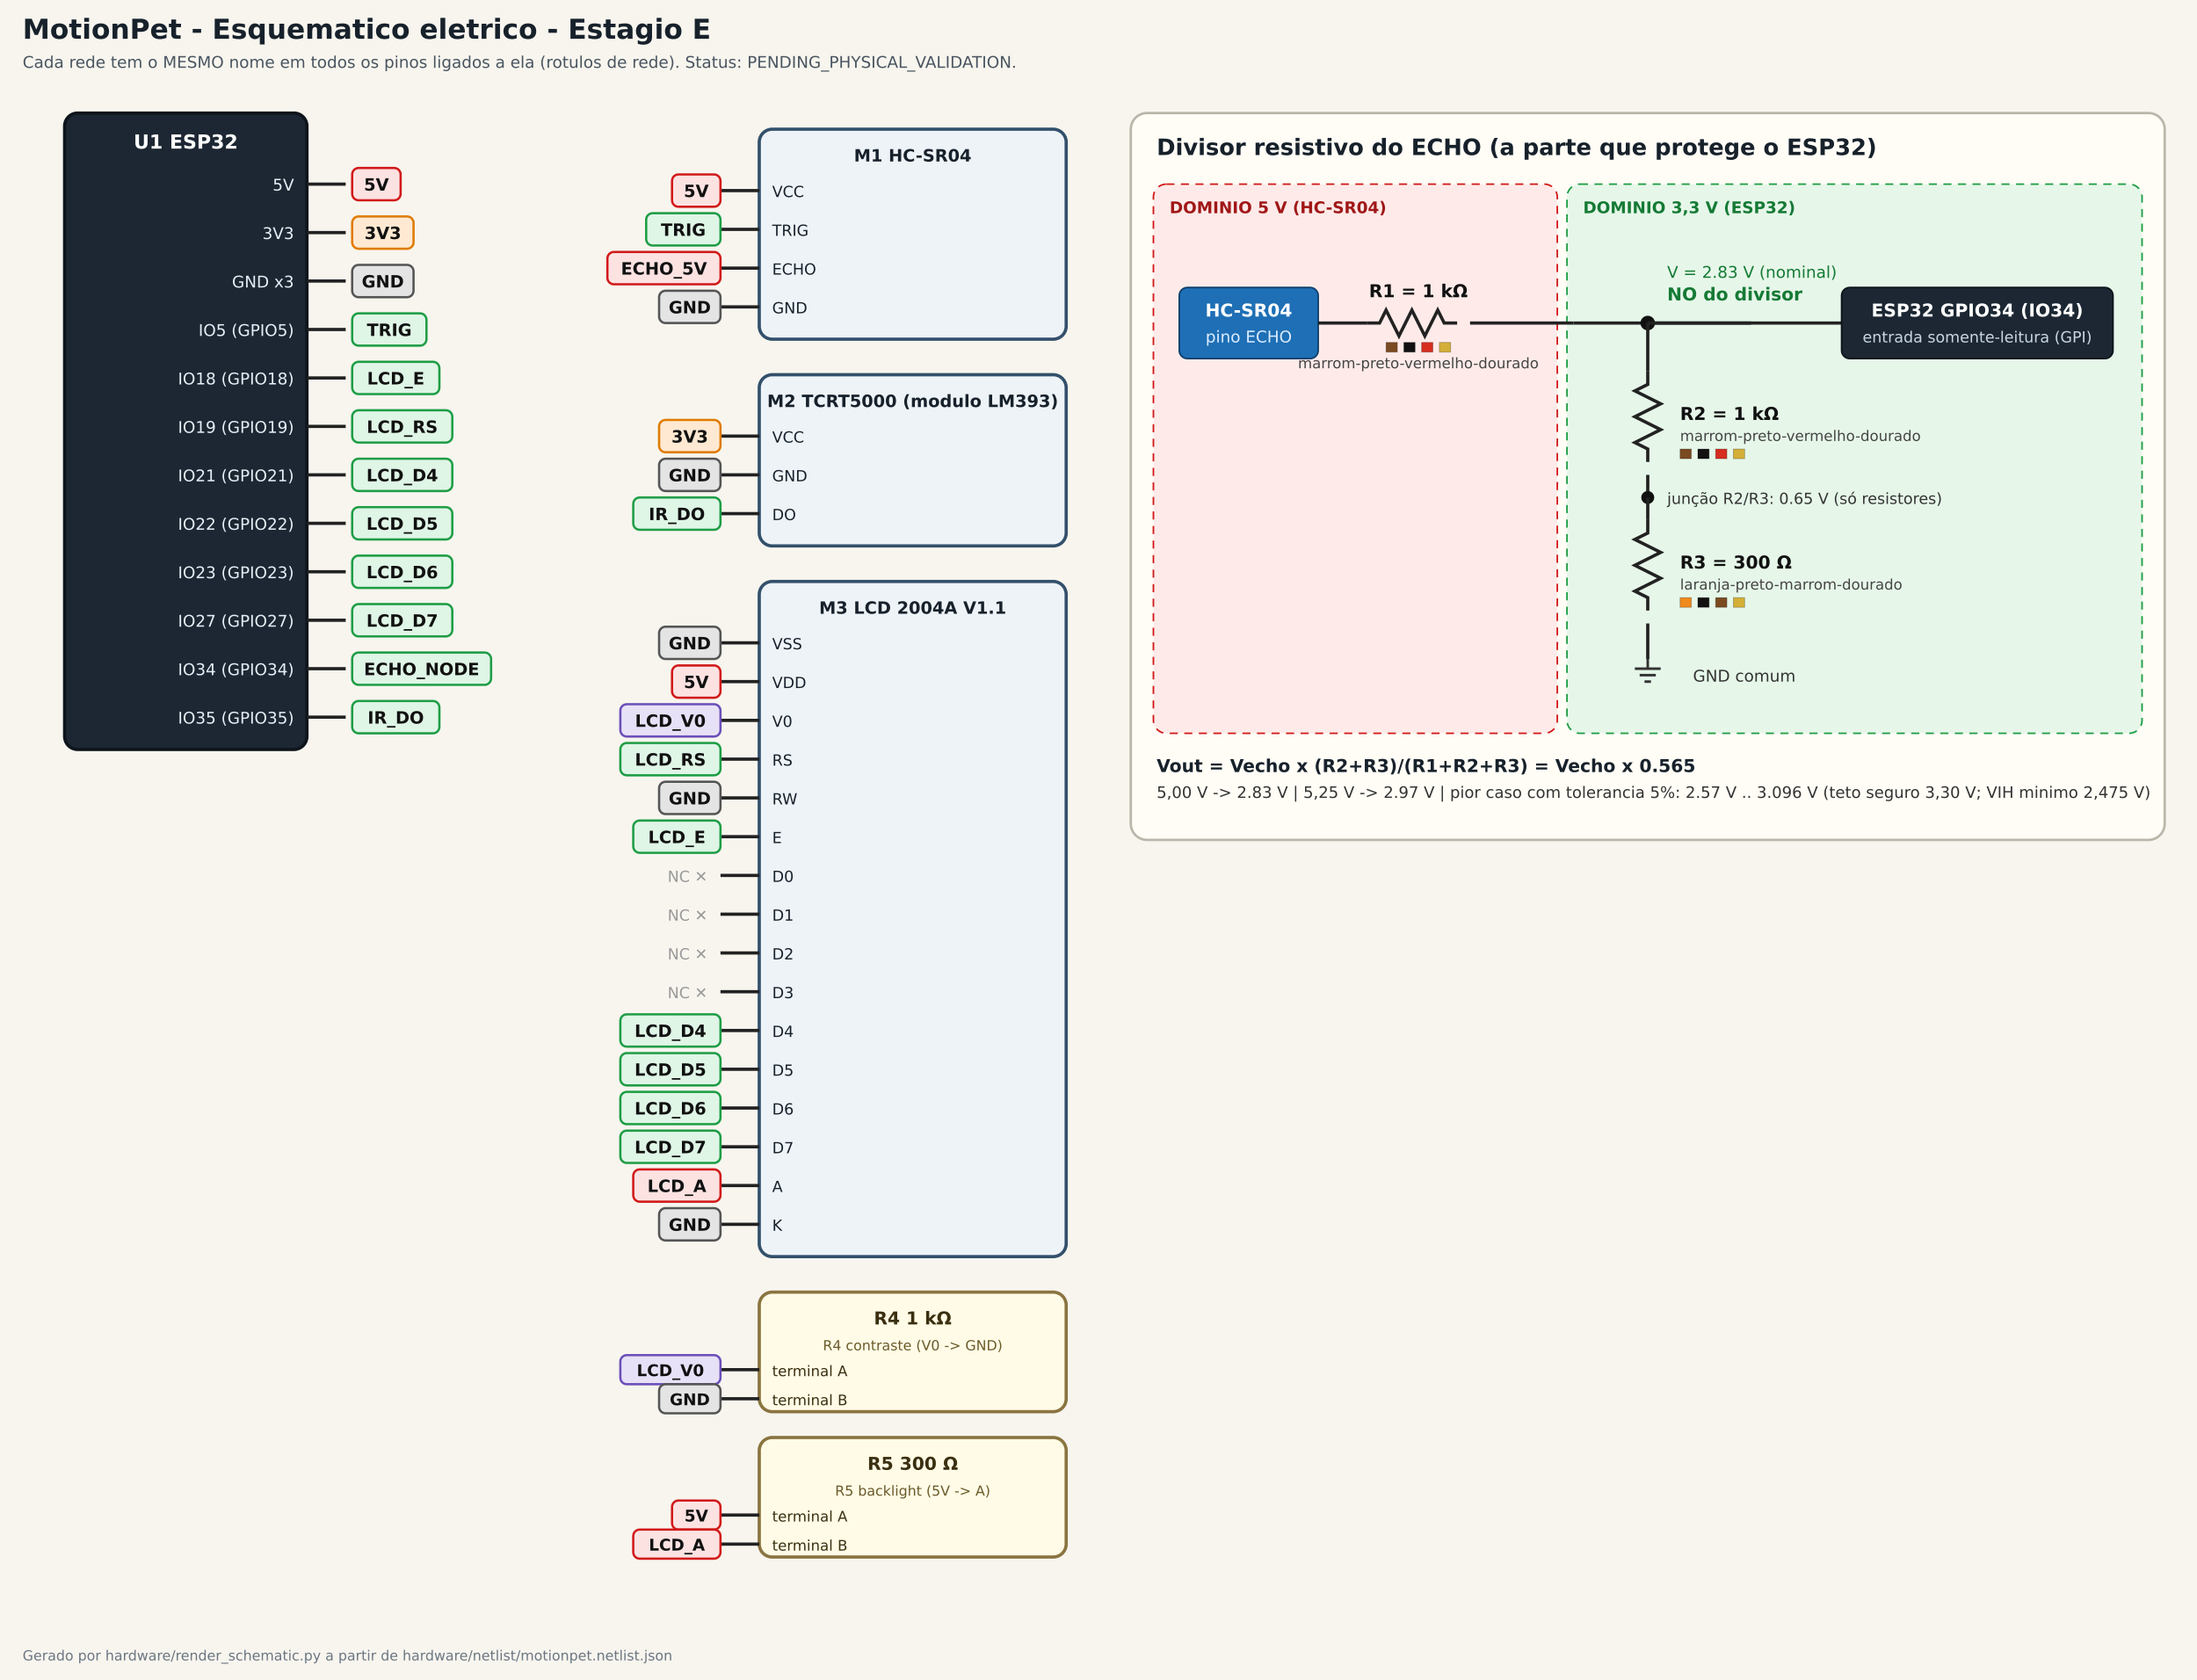
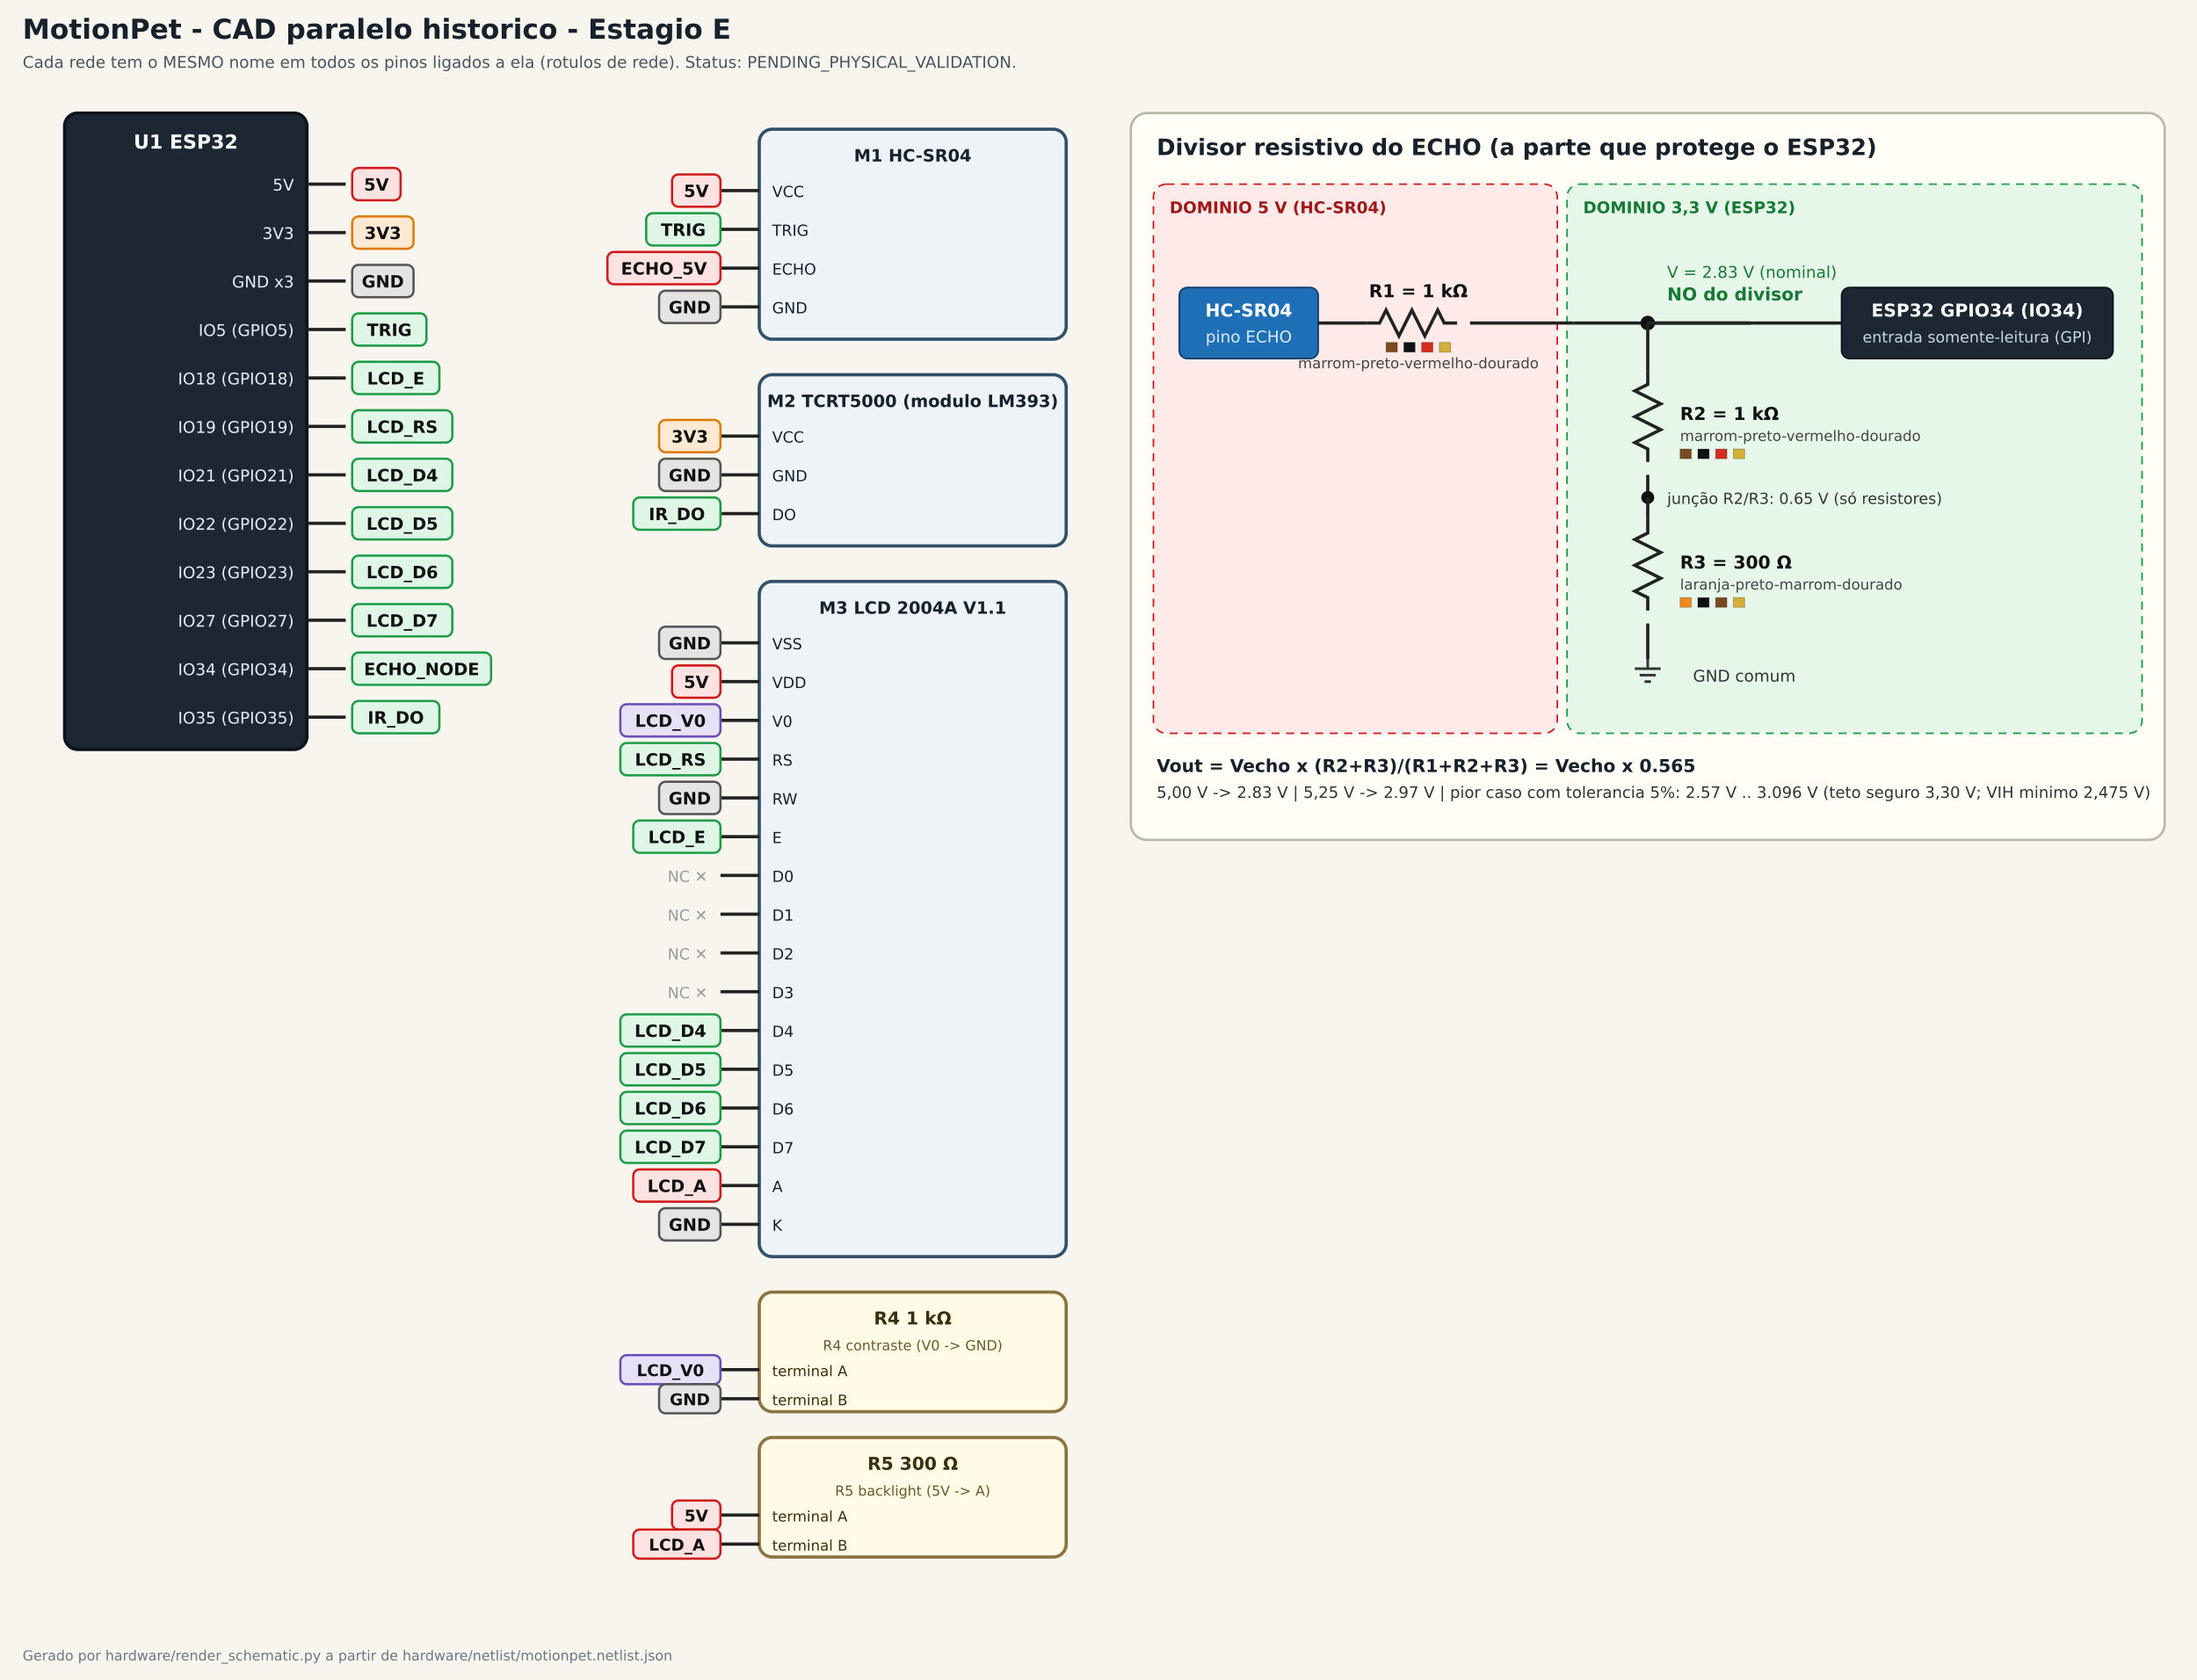
<svg xmlns="http://www.w3.org/2000/svg" viewBox="0 0 1360 1040" width="1360" height="1040" font-family="DejaVu Sans, Verdana, Arial, sans-serif">
  <rect width="100%" height="100%" fill="#f7f5ee" />
-   <text x="14.0" y="24.0" font-family="DejaVu Sans, Verdana, Arial, sans-serif" font-size="17" fill="#17212b" text-anchor="start" font-weight="bold">MotionPet - Esquematico eletrico - Estagio E</text>
+   <text x="14.0" y="24.0" font-family="DejaVu Sans, Verdana, Arial, sans-serif" font-size="17" fill="#17212b" text-anchor="start" font-weight="bold">MotionPet - CAD paralelo historico - Estagio E</text>
  <text x="14.0" y="42.0" font-family="DejaVu Sans, Verdana, Arial, sans-serif" font-size="10" fill="#4a5560" text-anchor="start" font-weight="normal">Cada rede tem o MESMO nome em todos os pinos ligados a ela (rotulos de rede). Status: PENDING_PHYSICAL_VALIDATION.</text>
  <rect x="40" y="70" width="150" height="394" rx="8" fill="#1c2733" stroke="#0d141b" stroke-width="2" />
  <text x="115.0" y="92.0" font-family="DejaVu Sans, Verdana, Arial, sans-serif" font-size="12" fill="#fff" text-anchor="middle" font-weight="bold">U1  ESP32</text>
  <path d="M190,114 h24" stroke="#222" stroke-width="2" />
  <text x="182.0" y="118.0" font-family="DejaVu Sans, Verdana, Arial, sans-serif" font-size="10" fill="#e6eef6" text-anchor="end" font-weight="normal">5V</text>
  <g>
    <rect x="218" y="104" width="30" height="20" rx="4" fill="#fde2e2" stroke="#d11a1a" stroke-width="1.4" />
    <text x="233.0" y="118.0" font-family="DejaVu Sans, Verdana, Arial, sans-serif" font-size="10.5" fill="#111" text-anchor="middle" font-weight="bold">5V</text>
  </g>
  <path d="M190,144 h24" stroke="#222" stroke-width="2" />
  <text x="182.0" y="148.0" font-family="DejaVu Sans, Verdana, Arial, sans-serif" font-size="10" fill="#e6eef6" text-anchor="end" font-weight="normal">3V3</text>
  <g>
    <rect x="218" y="134" width="38" height="20" rx="4" fill="#ffe9d2" stroke="#e07b00" stroke-width="1.4" />
    <text x="237.0" y="148.0" font-family="DejaVu Sans, Verdana, Arial, sans-serif" font-size="10.5" fill="#111" text-anchor="middle" font-weight="bold">3V3</text>
  </g>
  <path d="M190,174 h24" stroke="#222" stroke-width="2" />
  <text x="182.0" y="178.0" font-family="DejaVu Sans, Verdana, Arial, sans-serif" font-size="10" fill="#e6eef6" text-anchor="end" font-weight="normal">GND x3</text>
  <g>
    <rect x="218" y="164" width="38" height="20" rx="4" fill="#e4e4e4" stroke="#555" stroke-width="1.4" />
    <text x="237.0" y="178.0" font-family="DejaVu Sans, Verdana, Arial, sans-serif" font-size="10.5" fill="#111" text-anchor="middle" font-weight="bold">GND</text>
  </g>
  <path d="M190,204 h24" stroke="#222" stroke-width="2" />
  <text x="182.0" y="208.0" font-family="DejaVu Sans, Verdana, Arial, sans-serif" font-size="10" fill="#e6eef6" text-anchor="end" font-weight="normal">IO5 (GPIO5)</text>
  <g>
    <rect x="218" y="194" width="46" height="20" rx="4" fill="#dff5e6" stroke="#1f9d46" stroke-width="1.4" />
    <text x="241.0" y="208.0" font-family="DejaVu Sans, Verdana, Arial, sans-serif" font-size="10.5" fill="#111" text-anchor="middle" font-weight="bold">TRIG</text>
  </g>
  <path d="M190,234 h24" stroke="#222" stroke-width="2" />
  <text x="182.0" y="238.0" font-family="DejaVu Sans, Verdana, Arial, sans-serif" font-size="10" fill="#e6eef6" text-anchor="end" font-weight="normal">IO18 (GPIO18)</text>
  <g>
    <rect x="218" y="224" width="54" height="20" rx="4" fill="#dff5e6" stroke="#1f9d46" stroke-width="1.4" />
    <text x="245.0" y="238.0" font-family="DejaVu Sans, Verdana, Arial, sans-serif" font-size="10.5" fill="#111" text-anchor="middle" font-weight="bold">LCD_E</text>
  </g>
  <path d="M190,264 h24" stroke="#222" stroke-width="2" />
  <text x="182.0" y="268.0" font-family="DejaVu Sans, Verdana, Arial, sans-serif" font-size="10" fill="#e6eef6" text-anchor="end" font-weight="normal">IO19 (GPIO19)</text>
  <g>
    <rect x="218" y="254" width="62" height="20" rx="4" fill="#dff5e6" stroke="#1f9d46" stroke-width="1.4" />
    <text x="249.0" y="268.0" font-family="DejaVu Sans, Verdana, Arial, sans-serif" font-size="10.5" fill="#111" text-anchor="middle" font-weight="bold">LCD_RS</text>
  </g>
  <path d="M190,294 h24" stroke="#222" stroke-width="2" />
  <text x="182.0" y="298.0" font-family="DejaVu Sans, Verdana, Arial, sans-serif" font-size="10" fill="#e6eef6" text-anchor="end" font-weight="normal">IO21 (GPIO21)</text>
  <g>
    <rect x="218" y="284" width="62" height="20" rx="4" fill="#dff5e6" stroke="#1f9d46" stroke-width="1.4" />
    <text x="249.0" y="298.0" font-family="DejaVu Sans, Verdana, Arial, sans-serif" font-size="10.5" fill="#111" text-anchor="middle" font-weight="bold">LCD_D4</text>
  </g>
  <path d="M190,324 h24" stroke="#222" stroke-width="2" />
  <text x="182.0" y="328.0" font-family="DejaVu Sans, Verdana, Arial, sans-serif" font-size="10" fill="#e6eef6" text-anchor="end" font-weight="normal">IO22 (GPIO22)</text>
  <g>
    <rect x="218" y="314" width="62" height="20" rx="4" fill="#dff5e6" stroke="#1f9d46" stroke-width="1.4" />
    <text x="249.0" y="328.0" font-family="DejaVu Sans, Verdana, Arial, sans-serif" font-size="10.5" fill="#111" text-anchor="middle" font-weight="bold">LCD_D5</text>
  </g>
  <path d="M190,354 h24" stroke="#222" stroke-width="2" />
  <text x="182.0" y="358.0" font-family="DejaVu Sans, Verdana, Arial, sans-serif" font-size="10" fill="#e6eef6" text-anchor="end" font-weight="normal">IO23 (GPIO23)</text>
  <g>
    <rect x="218" y="344" width="62" height="20" rx="4" fill="#dff5e6" stroke="#1f9d46" stroke-width="1.4" />
    <text x="249.0" y="358.0" font-family="DejaVu Sans, Verdana, Arial, sans-serif" font-size="10.5" fill="#111" text-anchor="middle" font-weight="bold">LCD_D6</text>
  </g>
  <path d="M190,384 h24" stroke="#222" stroke-width="2" />
  <text x="182.0" y="388.0" font-family="DejaVu Sans, Verdana, Arial, sans-serif" font-size="10" fill="#e6eef6" text-anchor="end" font-weight="normal">IO27 (GPIO27)</text>
  <g>
    <rect x="218" y="374" width="62" height="20" rx="4" fill="#dff5e6" stroke="#1f9d46" stroke-width="1.4" />
    <text x="249.0" y="388.0" font-family="DejaVu Sans, Verdana, Arial, sans-serif" font-size="10.5" fill="#111" text-anchor="middle" font-weight="bold">LCD_D7</text>
  </g>
  <path d="M190,414 h24" stroke="#222" stroke-width="2" />
  <text x="182.0" y="418.0" font-family="DejaVu Sans, Verdana, Arial, sans-serif" font-size="10" fill="#e6eef6" text-anchor="end" font-weight="normal">IO34 (GPIO34)</text>
  <g>
    <rect x="218" y="404" width="86" height="20" rx="4" fill="#dff5e6" stroke="#1f9d46" stroke-width="1.4" />
    <text x="261.0" y="418.0" font-family="DejaVu Sans, Verdana, Arial, sans-serif" font-size="10.5" fill="#111" text-anchor="middle" font-weight="bold">ECHO_NODE</text>
  </g>
  <path d="M190,444 h24" stroke="#222" stroke-width="2" />
  <text x="182.0" y="448.0" font-family="DejaVu Sans, Verdana, Arial, sans-serif" font-size="10" fill="#e6eef6" text-anchor="end" font-weight="normal">IO35 (GPIO35)</text>
  <g>
    <rect x="218" y="434" width="54" height="20" rx="4" fill="#dff5e6" stroke="#1f9d46" stroke-width="1.4" />
    <text x="245.0" y="448.0" font-family="DejaVu Sans, Verdana, Arial, sans-serif" font-size="10.5" fill="#111" text-anchor="middle" font-weight="bold">IR_DO</text>
  </g>
  <rect x="470" y="80" width="190" height="130" rx="8" fill="#eef3f8" stroke="#33506b" stroke-width="2" />
  <text x="565.0" y="100.0" font-family="DejaVu Sans, Verdana, Arial, sans-serif" font-size="10.5" fill="#17212b" text-anchor="middle" font-weight="bold">M1  HC-SR04</text>
  <path d="M470,118 h-24" stroke="#222" stroke-width="2" />
  <text x="478.0" y="122.0" font-family="DejaVu Sans, Verdana, Arial, sans-serif" font-size="9.5" fill="#17212b" text-anchor="start" font-weight="normal">VCC</text>
  <g>
    <rect x="416" y="108" width="30" height="20" rx="4" fill="#fde2e2" stroke="#d11a1a" stroke-width="1.4" />
    <text x="431.0" y="122.0" font-family="DejaVu Sans, Verdana, Arial, sans-serif" font-size="10.5" fill="#111" text-anchor="middle" font-weight="bold">5V</text>
  </g>
  <path d="M470,142 h-24" stroke="#222" stroke-width="2" />
  <text x="478.0" y="146.0" font-family="DejaVu Sans, Verdana, Arial, sans-serif" font-size="9.5" fill="#17212b" text-anchor="start" font-weight="normal">TRIG</text>
  <g>
    <rect x="400" y="132" width="46" height="20" rx="4" fill="#dff5e6" stroke="#1f9d46" stroke-width="1.4" />
    <text x="423.0" y="146.0" font-family="DejaVu Sans, Verdana, Arial, sans-serif" font-size="10.5" fill="#111" text-anchor="middle" font-weight="bold">TRIG</text>
  </g>
  <path d="M470,166 h-24" stroke="#222" stroke-width="2" />
  <text x="478.0" y="170.0" font-family="DejaVu Sans, Verdana, Arial, sans-serif" font-size="9.5" fill="#17212b" text-anchor="start" font-weight="normal">ECHO</text>
  <g>
    <rect x="376" y="156" width="70" height="20" rx="4" fill="#fde2e2" stroke="#d11a1a" stroke-width="1.4" />
    <text x="411.0" y="170.0" font-family="DejaVu Sans, Verdana, Arial, sans-serif" font-size="10.5" fill="#111" text-anchor="middle" font-weight="bold">ECHO_5V</text>
  </g>
  <path d="M470,190 h-24" stroke="#222" stroke-width="2" />
  <text x="478.0" y="194.0" font-family="DejaVu Sans, Verdana, Arial, sans-serif" font-size="9.5" fill="#17212b" text-anchor="start" font-weight="normal">GND</text>
  <g>
    <rect x="408" y="180" width="38" height="20" rx="4" fill="#e4e4e4" stroke="#555" stroke-width="1.4" />
    <text x="427.0" y="194.0" font-family="DejaVu Sans, Verdana, Arial, sans-serif" font-size="10.5" fill="#111" text-anchor="middle" font-weight="bold">GND</text>
  </g>
  <rect x="470" y="232" width="190" height="106" rx="8" fill="#eef3f8" stroke="#33506b" stroke-width="2" />
  <text x="565.0" y="252.0" font-family="DejaVu Sans, Verdana, Arial, sans-serif" font-size="10.5" fill="#17212b" text-anchor="middle" font-weight="bold">M2  TCRT5000 (modulo LM393)</text>
  <path d="M470,270 h-24" stroke="#222" stroke-width="2" />
  <text x="478.0" y="274.0" font-family="DejaVu Sans, Verdana, Arial, sans-serif" font-size="9.5" fill="#17212b" text-anchor="start" font-weight="normal">VCC</text>
  <g>
    <rect x="408" y="260" width="38" height="20" rx="4" fill="#ffe9d2" stroke="#e07b00" stroke-width="1.4" />
    <text x="427.0" y="274.0" font-family="DejaVu Sans, Verdana, Arial, sans-serif" font-size="10.5" fill="#111" text-anchor="middle" font-weight="bold">3V3</text>
  </g>
  <path d="M470,294 h-24" stroke="#222" stroke-width="2" />
  <text x="478.0" y="298.0" font-family="DejaVu Sans, Verdana, Arial, sans-serif" font-size="9.5" fill="#17212b" text-anchor="start" font-weight="normal">GND</text>
  <g>
    <rect x="408" y="284" width="38" height="20" rx="4" fill="#e4e4e4" stroke="#555" stroke-width="1.4" />
    <text x="427.0" y="298.0" font-family="DejaVu Sans, Verdana, Arial, sans-serif" font-size="10.5" fill="#111" text-anchor="middle" font-weight="bold">GND</text>
  </g>
  <path d="M470,318 h-24" stroke="#222" stroke-width="2" />
  <text x="478.0" y="322.0" font-family="DejaVu Sans, Verdana, Arial, sans-serif" font-size="9.5" fill="#17212b" text-anchor="start" font-weight="normal">DO</text>
  <g>
    <rect x="392" y="308" width="54" height="20" rx="4" fill="#dff5e6" stroke="#1f9d46" stroke-width="1.4" />
    <text x="419.0" y="322.0" font-family="DejaVu Sans, Verdana, Arial, sans-serif" font-size="10.5" fill="#111" text-anchor="middle" font-weight="bold">IR_DO</text>
  </g>
  <rect x="470" y="360" width="190" height="418" rx="8" fill="#eef3f8" stroke="#33506b" stroke-width="2" />
  <text x="565.0" y="380.0" font-family="DejaVu Sans, Verdana, Arial, sans-serif" font-size="10.5" fill="#17212b" text-anchor="middle" font-weight="bold">M3  LCD 2004A V1.1</text>
  <path d="M470,398 h-24" stroke="#222" stroke-width="2" />
  <text x="478.0" y="402.0" font-family="DejaVu Sans, Verdana, Arial, sans-serif" font-size="9.5" fill="#17212b" text-anchor="start" font-weight="normal">VSS</text>
  <g>
    <rect x="408" y="388" width="38" height="20" rx="4" fill="#e4e4e4" stroke="#555" stroke-width="1.4" />
    <text x="427.0" y="402.0" font-family="DejaVu Sans, Verdana, Arial, sans-serif" font-size="10.5" fill="#111" text-anchor="middle" font-weight="bold">GND</text>
  </g>
  <path d="M470,422 h-24" stroke="#222" stroke-width="2" />
  <text x="478.0" y="426.0" font-family="DejaVu Sans, Verdana, Arial, sans-serif" font-size="9.5" fill="#17212b" text-anchor="start" font-weight="normal">VDD</text>
  <g>
    <rect x="416" y="412" width="30" height="20" rx="4" fill="#fde2e2" stroke="#d11a1a" stroke-width="1.4" />
    <text x="431.0" y="426.0" font-family="DejaVu Sans, Verdana, Arial, sans-serif" font-size="10.5" fill="#111" text-anchor="middle" font-weight="bold">5V</text>
  </g>
  <path d="M470,446 h-24" stroke="#222" stroke-width="2" />
  <text x="478.0" y="450.0" font-family="DejaVu Sans, Verdana, Arial, sans-serif" font-size="9.5" fill="#17212b" text-anchor="start" font-weight="normal">V0</text>
  <g>
    <rect x="384" y="436" width="62" height="20" rx="4" fill="#e7e1f7" stroke="#6b4fb8" stroke-width="1.4" />
    <text x="415.0" y="450.0" font-family="DejaVu Sans, Verdana, Arial, sans-serif" font-size="10.5" fill="#111" text-anchor="middle" font-weight="bold">LCD_V0</text>
  </g>
  <path d="M470,470 h-24" stroke="#222" stroke-width="2" />
  <text x="478.0" y="474.0" font-family="DejaVu Sans, Verdana, Arial, sans-serif" font-size="9.5" fill="#17212b" text-anchor="start" font-weight="normal">RS</text>
  <g>
    <rect x="384" y="460" width="62" height="20" rx="4" fill="#dff5e6" stroke="#1f9d46" stroke-width="1.4" />
    <text x="415.0" y="474.0" font-family="DejaVu Sans, Verdana, Arial, sans-serif" font-size="10.5" fill="#111" text-anchor="middle" font-weight="bold">LCD_RS</text>
  </g>
  <path d="M470,494 h-24" stroke="#222" stroke-width="2" />
  <text x="478.0" y="498.0" font-family="DejaVu Sans, Verdana, Arial, sans-serif" font-size="9.5" fill="#17212b" text-anchor="start" font-weight="normal">RW</text>
  <g>
    <rect x="408" y="484" width="38" height="20" rx="4" fill="#e4e4e4" stroke="#555" stroke-width="1.4" />
    <text x="427.0" y="498.0" font-family="DejaVu Sans, Verdana, Arial, sans-serif" font-size="10.5" fill="#111" text-anchor="middle" font-weight="bold">GND</text>
  </g>
  <path d="M470,518 h-24" stroke="#222" stroke-width="2" />
  <text x="478.0" y="522.0" font-family="DejaVu Sans, Verdana, Arial, sans-serif" font-size="9.5" fill="#17212b" text-anchor="start" font-weight="normal">E</text>
  <g>
    <rect x="392" y="508" width="54" height="20" rx="4" fill="#dff5e6" stroke="#1f9d46" stroke-width="1.4" />
    <text x="419.0" y="522.0" font-family="DejaVu Sans, Verdana, Arial, sans-serif" font-size="10.5" fill="#111" text-anchor="middle" font-weight="bold">LCD_E</text>
  </g>
  <path d="M470,542 h-24" stroke="#222" stroke-width="2" />
  <text x="478.0" y="546.0" font-family="DejaVu Sans, Verdana, Arial, sans-serif" font-size="9.5" fill="#17212b" text-anchor="start" font-weight="normal">D0</text>
  <text x="438.0" y="546.0" font-family="DejaVu Sans, Verdana, Arial, sans-serif" font-size="9.5" fill="#999" text-anchor="end" font-weight="normal">NC ✕</text>
  <path d="M470,566 h-24" stroke="#222" stroke-width="2" />
  <text x="478.0" y="570.0" font-family="DejaVu Sans, Verdana, Arial, sans-serif" font-size="9.5" fill="#17212b" text-anchor="start" font-weight="normal">D1</text>
  <text x="438.0" y="570.0" font-family="DejaVu Sans, Verdana, Arial, sans-serif" font-size="9.5" fill="#999" text-anchor="end" font-weight="normal">NC ✕</text>
  <path d="M470,590 h-24" stroke="#222" stroke-width="2" />
  <text x="478.0" y="594.0" font-family="DejaVu Sans, Verdana, Arial, sans-serif" font-size="9.5" fill="#17212b" text-anchor="start" font-weight="normal">D2</text>
  <text x="438.0" y="594.0" font-family="DejaVu Sans, Verdana, Arial, sans-serif" font-size="9.5" fill="#999" text-anchor="end" font-weight="normal">NC ✕</text>
  <path d="M470,614 h-24" stroke="#222" stroke-width="2" />
  <text x="478.0" y="618.0" font-family="DejaVu Sans, Verdana, Arial, sans-serif" font-size="9.5" fill="#17212b" text-anchor="start" font-weight="normal">D3</text>
  <text x="438.0" y="618.0" font-family="DejaVu Sans, Verdana, Arial, sans-serif" font-size="9.5" fill="#999" text-anchor="end" font-weight="normal">NC ✕</text>
  <path d="M470,638 h-24" stroke="#222" stroke-width="2" />
  <text x="478.0" y="642.0" font-family="DejaVu Sans, Verdana, Arial, sans-serif" font-size="9.5" fill="#17212b" text-anchor="start" font-weight="normal">D4</text>
  <g>
    <rect x="384" y="628" width="62" height="20" rx="4" fill="#dff5e6" stroke="#1f9d46" stroke-width="1.4" />
    <text x="415.0" y="642.0" font-family="DejaVu Sans, Verdana, Arial, sans-serif" font-size="10.5" fill="#111" text-anchor="middle" font-weight="bold">LCD_D4</text>
  </g>
  <path d="M470,662 h-24" stroke="#222" stroke-width="2" />
  <text x="478.0" y="666.0" font-family="DejaVu Sans, Verdana, Arial, sans-serif" font-size="9.5" fill="#17212b" text-anchor="start" font-weight="normal">D5</text>
  <g>
    <rect x="384" y="652" width="62" height="20" rx="4" fill="#dff5e6" stroke="#1f9d46" stroke-width="1.4" />
    <text x="415.0" y="666.0" font-family="DejaVu Sans, Verdana, Arial, sans-serif" font-size="10.5" fill="#111" text-anchor="middle" font-weight="bold">LCD_D5</text>
  </g>
  <path d="M470,686 h-24" stroke="#222" stroke-width="2" />
  <text x="478.0" y="690.0" font-family="DejaVu Sans, Verdana, Arial, sans-serif" font-size="9.5" fill="#17212b" text-anchor="start" font-weight="normal">D6</text>
  <g>
    <rect x="384" y="676" width="62" height="20" rx="4" fill="#dff5e6" stroke="#1f9d46" stroke-width="1.4" />
    <text x="415.0" y="690.0" font-family="DejaVu Sans, Verdana, Arial, sans-serif" font-size="10.5" fill="#111" text-anchor="middle" font-weight="bold">LCD_D6</text>
  </g>
  <path d="M470,710 h-24" stroke="#222" stroke-width="2" />
  <text x="478.0" y="714.0" font-family="DejaVu Sans, Verdana, Arial, sans-serif" font-size="9.5" fill="#17212b" text-anchor="start" font-weight="normal">D7</text>
  <g>
    <rect x="384" y="700" width="62" height="20" rx="4" fill="#dff5e6" stroke="#1f9d46" stroke-width="1.4" />
    <text x="415.0" y="714.0" font-family="DejaVu Sans, Verdana, Arial, sans-serif" font-size="10.5" fill="#111" text-anchor="middle" font-weight="bold">LCD_D7</text>
  </g>
  <path d="M470,734 h-24" stroke="#222" stroke-width="2" />
  <text x="478.0" y="738.0" font-family="DejaVu Sans, Verdana, Arial, sans-serif" font-size="9.5" fill="#17212b" text-anchor="start" font-weight="normal">A</text>
  <g>
    <rect x="392" y="724" width="54" height="20" rx="4" fill="#fde2e2" stroke="#d11a1a" stroke-width="1.4" />
    <text x="419.0" y="738.0" font-family="DejaVu Sans, Verdana, Arial, sans-serif" font-size="10.5" fill="#111" text-anchor="middle" font-weight="bold">LCD_A</text>
  </g>
  <path d="M470,758 h-24" stroke="#222" stroke-width="2" />
  <text x="478.0" y="762.0" font-family="DejaVu Sans, Verdana, Arial, sans-serif" font-size="9.5" fill="#17212b" text-anchor="start" font-weight="normal">K</text>
  <g>
    <rect x="408" y="748" width="38" height="20" rx="4" fill="#e4e4e4" stroke="#555" stroke-width="1.4" />
    <text x="427.0" y="762.0" font-family="DejaVu Sans, Verdana, Arial, sans-serif" font-size="10.5" fill="#111" text-anchor="middle" font-weight="bold">GND</text>
  </g>
  <rect x="470" y="800" width="190" height="74" rx="8" fill="#fffbe6" stroke="#8a7440" stroke-width="2" />
  <text x="565.0" y="820.0" font-family="DejaVu Sans, Verdana, Arial, sans-serif" font-size="11" fill="#3a2f10" text-anchor="middle" font-weight="bold">R4  1 kΩ</text>
  <text x="565.0" y="836.0" font-family="DejaVu Sans, Verdana, Arial, sans-serif" font-size="8.6" fill="#6a5a2a" text-anchor="middle" font-weight="normal">R4 contraste (V0 -&gt; GND)</text>
  <path d="M470,848 h-24" stroke="#222" stroke-width="2" />
  <g>
    <rect x="384" y="839" width="62" height="18" rx="4" fill="#e7e1f7" stroke="#6b4fb8" stroke-width="1.4" />
    <text x="415.0" y="852.0" font-family="DejaVu Sans, Verdana, Arial, sans-serif" font-size="10" fill="#111" text-anchor="middle" font-weight="bold">LCD_V0</text>
  </g>
  <text x="478.0" y="852.0" font-family="DejaVu Sans, Verdana, Arial, sans-serif" font-size="9" fill="#3a2f10" text-anchor="start" font-weight="normal">terminal A</text>
  <path d="M470,866 h-24" stroke="#222" stroke-width="2" />
  <g>
    <rect x="408" y="857" width="38" height="18" rx="4" fill="#e4e4e4" stroke="#555" stroke-width="1.4" />
    <text x="427.0" y="870.0" font-family="DejaVu Sans, Verdana, Arial, sans-serif" font-size="10" fill="#111" text-anchor="middle" font-weight="bold">GND</text>
  </g>
  <text x="478.0" y="870.0" font-family="DejaVu Sans, Verdana, Arial, sans-serif" font-size="9" fill="#3a2f10" text-anchor="start" font-weight="normal">terminal B</text>
  <rect x="470" y="890" width="190" height="74" rx="8" fill="#fffbe6" stroke="#8a7440" stroke-width="2" />
  <text x="565.0" y="910.0" font-family="DejaVu Sans, Verdana, Arial, sans-serif" font-size="11" fill="#3a2f10" text-anchor="middle" font-weight="bold">R5  300 Ω</text>
  <text x="565.0" y="926.0" font-family="DejaVu Sans, Verdana, Arial, sans-serif" font-size="8.6" fill="#6a5a2a" text-anchor="middle" font-weight="normal">R5 backlight (5V -&gt; A)</text>
  <path d="M470,938 h-24" stroke="#222" stroke-width="2" />
  <g>
    <rect x="416" y="929" width="30" height="18" rx="4" fill="#fde2e2" stroke="#d11a1a" stroke-width="1.4" />
    <text x="431.0" y="942.0" font-family="DejaVu Sans, Verdana, Arial, sans-serif" font-size="10" fill="#111" text-anchor="middle" font-weight="bold">5V</text>
  </g>
  <text x="478.0" y="942.0" font-family="DejaVu Sans, Verdana, Arial, sans-serif" font-size="9" fill="#3a2f10" text-anchor="start" font-weight="normal">terminal A</text>
  <path d="M470,956 h-24" stroke="#222" stroke-width="2" />
  <g>
    <rect x="392" y="947" width="54" height="18" rx="4" fill="#fde2e2" stroke="#d11a1a" stroke-width="1.4" />
    <text x="419.0" y="960.0" font-family="DejaVu Sans, Verdana, Arial, sans-serif" font-size="10" fill="#111" text-anchor="middle" font-weight="bold">LCD_A</text>
  </g>
  <text x="478.0" y="960.0" font-family="DejaVu Sans, Verdana, Arial, sans-serif" font-size="9" fill="#3a2f10" text-anchor="start" font-weight="normal">terminal B</text>
  <g transform="translate(700 70)">
    <rect x="0" y="0" width="640" height="450" rx="10" fill="#fffdf6" stroke="#b9b6aa" stroke-width="1.5" />
    <text x="16.0" y="26.0" font-family="DejaVu Sans, Verdana, Arial, sans-serif" font-size="14" fill="#17212b" text-anchor="start" font-weight="bold">Divisor resistivo do ECHO (a parte que protege o ESP32)</text>
    <rect x="14" y="44" width="250" height="340" rx="8" fill="#fde2e2" fill-opacity="0.65" stroke="#d11a1a" stroke-dasharray="5 4" />
    <text x="24.0" y="62.0" font-family="DejaVu Sans, Verdana, Arial, sans-serif" font-size="10" fill="#a01818" text-anchor="start" font-weight="bold">DOMINIO 5 V (HC-SR04)</text>
    <rect x="270" y="44" width="356" height="340" rx="8" fill="#dff5e6" fill-opacity="0.8" stroke="#1f9d46" stroke-dasharray="5 4" />
    <text x="280.0" y="62.0" font-family="DejaVu Sans, Verdana, Arial, sans-serif" font-size="10" fill="#157a35" text-anchor="start" font-weight="bold">DOMINIO 3,3 V (ESP32)</text>
    <rect x="30" y="108" width="86" height="44" rx="5" fill="#1e6fb5" stroke="#0e3f6b" />
    <text x="73.0" y="126.0" font-family="DejaVu Sans, Verdana, Arial, sans-serif" font-size="11" fill="#fff" text-anchor="middle" font-weight="bold">HC-SR04</text>
    <text x="73.0" y="142.0" font-family="DejaVu Sans, Verdana, Arial, sans-serif" font-size="10" fill="#dcecff" text-anchor="middle" font-weight="normal">pino ECHO</text>
    <path d="M116,130 h30" stroke="#222" stroke-width="2" />
    <path d="M146,130 h8 l4,-8 l8,16 l8,-16 l8,16 l8,-16 l4,8 h8" fill="none" stroke="#222" stroke-width="2" />
    <text x="178.0" y="114.0" font-family="DejaVu Sans, Verdana, Arial, sans-serif" font-size="11" fill="#111" text-anchor="middle" font-weight="bold">R1 = 1 kΩ</text>
    <text x="178.0" y="158.0" font-family="DejaVu Sans, Verdana, Arial, sans-serif" font-size="9" fill="#444" text-anchor="middle" font-weight="normal">marrom-preto-vermelho-dourado</text>
    <rect x="158" y="142" width="7" height="6" fill="#7a4a21" stroke="#0004" stroke-width="0.5" />
    <rect x="169" y="142" width="7" height="6" fill="#111" stroke="#0004" stroke-width="0.5" />
    <rect x="180" y="142" width="7" height="6" fill="#d62d20" stroke="#0004" stroke-width="0.5" />
    <rect x="191" y="142" width="7" height="6" fill="#d4af37" stroke="#0004" stroke-width="0.5" />
    <path d="M210,130 h64 " stroke="#222" stroke-width="2" />
    <path d="M274,130 h110" stroke="#222" stroke-width="2" />
    <circle cx="320" cy="130" r="4.5" fill="#111" />
    <text x="332.0" y="116.0" font-family="DejaVu Sans, Verdana, Arial, sans-serif" font-size="11" fill="#157a35" text-anchor="start" font-weight="bold">NO do divisor</text>
    <text x="332.0" y="102.0" font-family="DejaVu Sans, Verdana, Arial, sans-serif" font-size="10" fill="#157a35" text-anchor="start" font-weight="normal">V = 2.83 V (nominal)</text>
    <path d="M320,130 h120" stroke="#222" stroke-width="2" />
    <rect x="440" y="108" width="168" height="44" rx="5" fill="#1c2733" stroke="#0d141b" />
    <text x="524.0" y="126.0" font-family="DejaVu Sans, Verdana, Arial, sans-serif" font-size="11" fill="#fff" text-anchor="middle" font-weight="bold">ESP32  GPIO34 (IO34)</text>
    <text x="524.0" y="142.0" font-family="DejaVu Sans, Verdana, Arial, sans-serif" font-size="9.5" fill="#c9d6e2" text-anchor="middle" font-weight="normal">entrada somente-leitura (GPI)</text>
    <path d="M320,130 v30" stroke="#222" stroke-width="2" />
    <path d="M320,160 v8 l-8,4 l16,8 l-16,8 l16,8 l-16,8 l8,4 v8" fill="none" stroke="#222" stroke-width="2" />
    <text x="340.0" y="190.0" font-family="DejaVu Sans, Verdana, Arial, sans-serif" font-size="11" fill="#111" text-anchor="start" font-weight="bold">R2 = 1 kΩ</text>
    <text x="340.0" y="203.0" font-family="DejaVu Sans, Verdana, Arial, sans-serif" font-size="9" fill="#444" text-anchor="start" font-weight="normal">marrom-preto-vermelho-dourado</text>
    <rect x="340" y="208.0" width="7" height="6" fill="#7a4a21" stroke="#0004" stroke-width="0.5" />
    <rect x="351" y="208.0" width="7" height="6" fill="#111" stroke="#0004" stroke-width="0.5" />
    <rect x="362" y="208.0" width="7" height="6" fill="#d62d20" stroke="#0004" stroke-width="0.5" />
    <rect x="373" y="208.0" width="7" height="6" fill="#d4af37" stroke="#0004" stroke-width="0.5" />
    <path d="M320,224 v14" stroke="#222" stroke-width="2" />
    <circle cx="320" cy="238" r="4" fill="#111" />
    <text x="332.0" y="242.0" font-family="DejaVu Sans, Verdana, Arial, sans-serif" font-size="9.5" fill="#333" text-anchor="start" font-weight="normal">junção R2/R3: 0.65 V (só resistores)</text>
    <path d="M320,238 v14" stroke="#222" stroke-width="2" />
    <path d="M320,252 v8 l-8,4 l16,8 l-16,8 l16,8 l-16,8 l8,4 v8" fill="none" stroke="#222" stroke-width="2" />
    <text x="340.0" y="282.0" font-family="DejaVu Sans, Verdana, Arial, sans-serif" font-size="11" fill="#111" text-anchor="start" font-weight="bold">R3 = 300 Ω</text>
    <text x="340.0" y="295.0" font-family="DejaVu Sans, Verdana, Arial, sans-serif" font-size="9" fill="#444" text-anchor="start" font-weight="normal">laranja-preto-marrom-dourado</text>
    <rect x="340" y="300.0" width="7" height="6" fill="#f08a1c" stroke="#0004" stroke-width="0.5" />
    <rect x="351" y="300.0" width="7" height="6" fill="#111" stroke="#0004" stroke-width="0.5" />
    <rect x="362" y="300.0" width="7" height="6" fill="#7a4a21" stroke="#0004" stroke-width="0.5" />
    <rect x="373" y="300.0" width="7" height="6" fill="#d4af37" stroke="#0004" stroke-width="0.5" />
    <path d="M320,316 v22" stroke="#222" stroke-width="2" />
    <path d="M320,338 v6 M312,344 h16 M315,348 h10 M318,352 h4" stroke="#333" stroke-width="1.6" fill="none" />
    <text x="348.0" y="352.0" font-family="DejaVu Sans, Verdana, Arial, sans-serif" font-size="10" fill="#333" text-anchor="start" font-weight="normal">GND comum</text>
    <text x="16.0" y="408.0" font-family="DejaVu Sans, Verdana, Arial, sans-serif" font-size="11" fill="#17212b" text-anchor="start" font-weight="bold">Vout = Vecho x (R2+R3)/(R1+R2+R3) = Vecho x 0.565</text>
    <text x="16.0" y="424.0" font-family="DejaVu Sans, Verdana, Arial, sans-serif" font-size="9.8" fill="#333" text-anchor="start" font-weight="normal">5,00 V -&gt; 2.83 V   |   5,25 V -&gt; 2.97 V   |   pior caso com tolerancia 5%: 2.57 V .. 3.096 V (teto seguro 3,30 V; VIH minimo 2,475 V)</text>
  </g>
  <text x="14.0" y="1028.0" font-family="DejaVu Sans, Verdana, Arial, sans-serif" font-size="8.6" fill="#6b7682" text-anchor="start" font-weight="normal">Gerado por hardware/render_schematic.py a partir de hardware/netlist/motionpet.netlist.json</text>
</svg>
